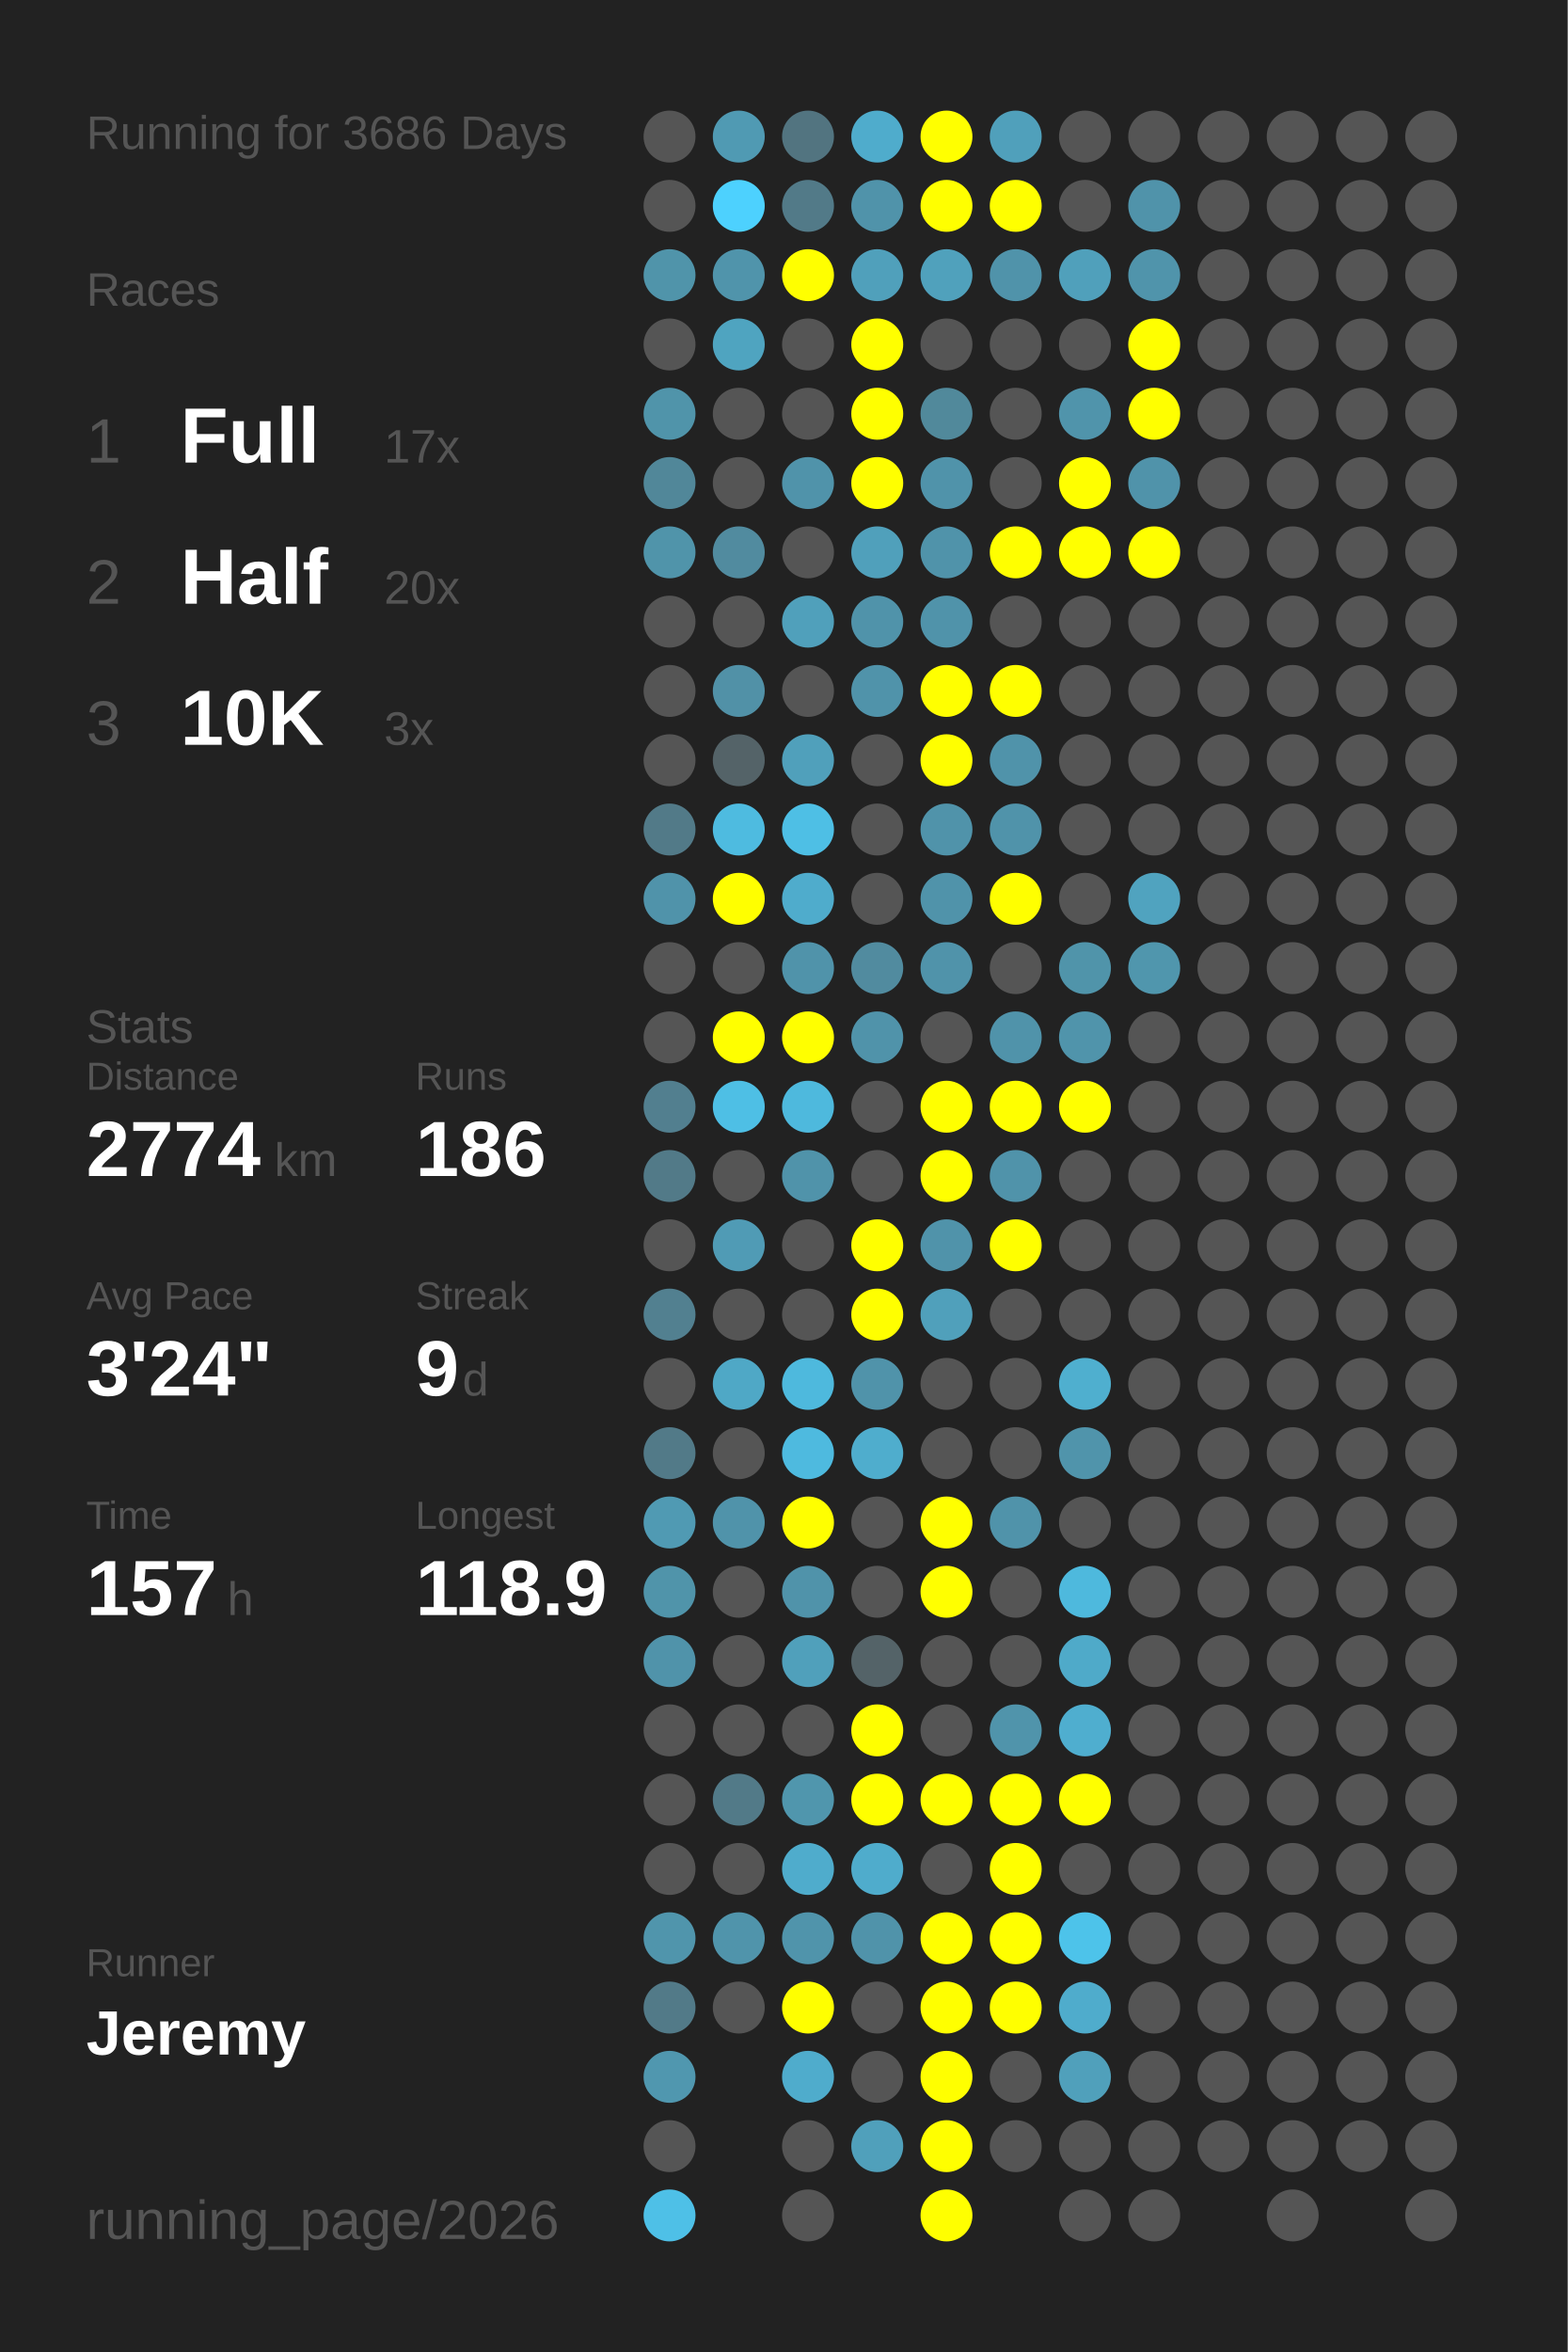
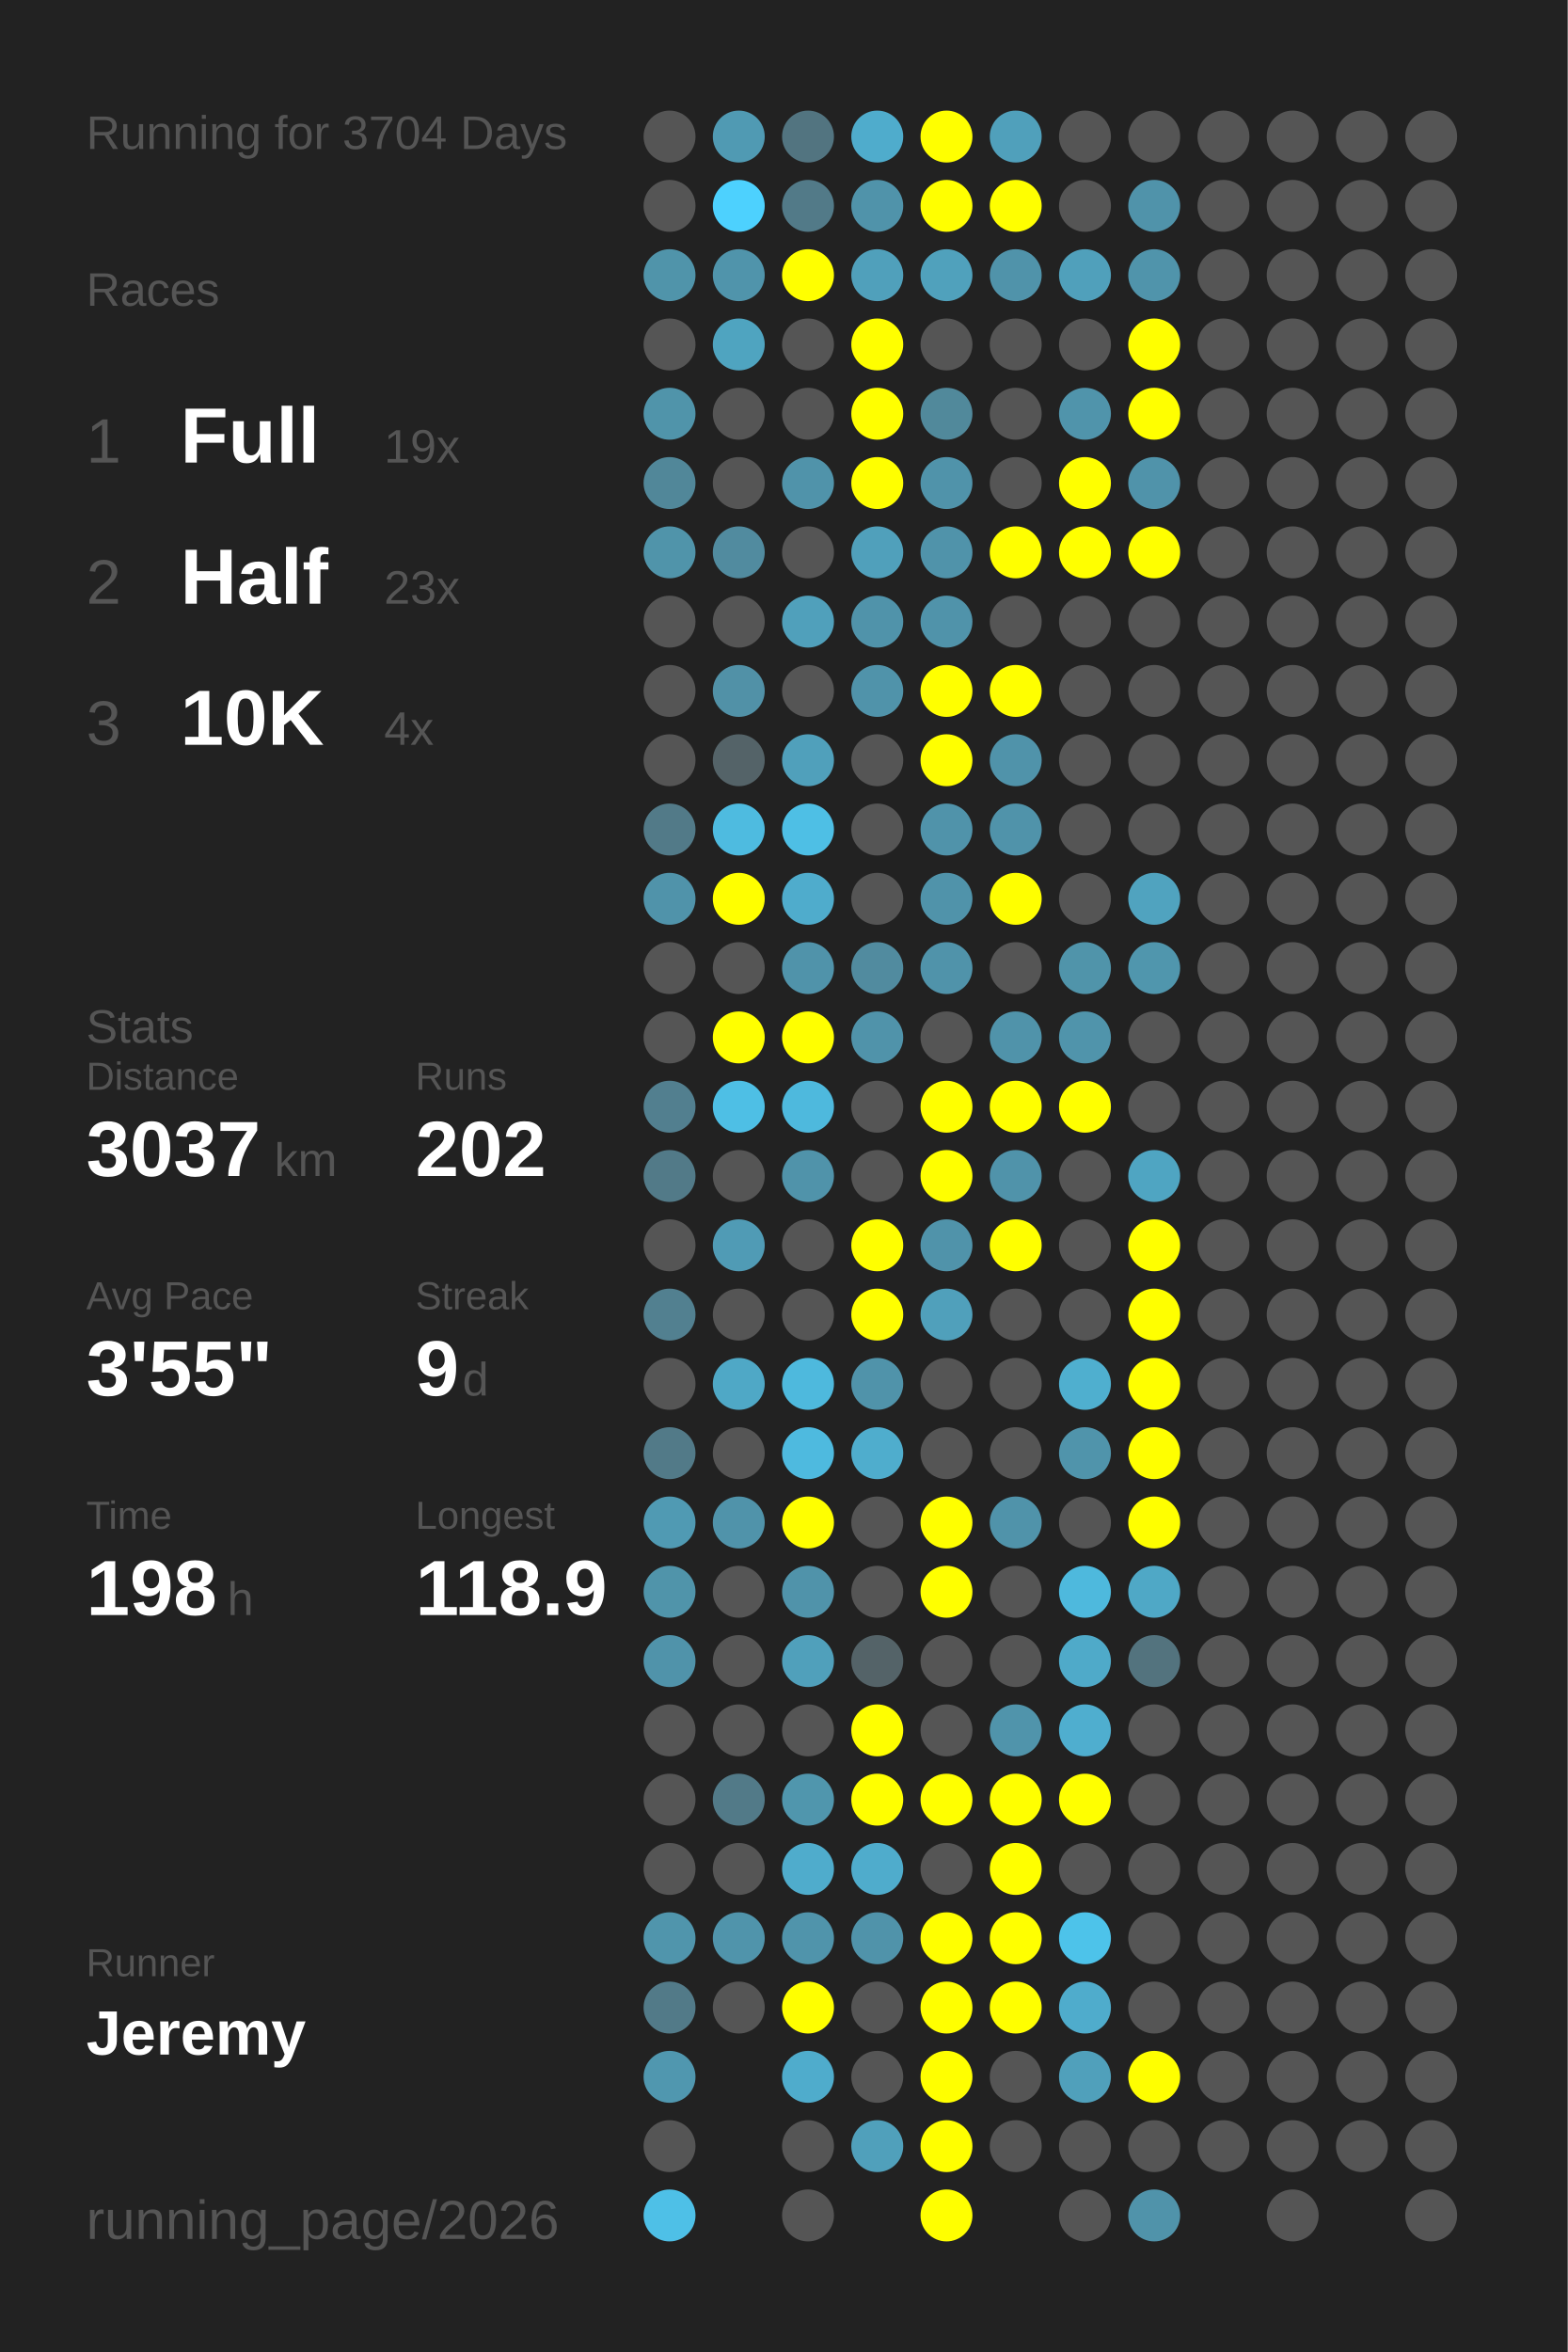
<svg xmlns="http://www.w3.org/2000/svg" baseProfile="full" height="300mm" version="1.1" viewBox="0,0,200,300" width="200mm">
  <defs />
  <rect fill="#222222" height="300" width="200" x="0" y="0" />
-   <text fill="#555555" style="font-size:6px; font-family:Arial;" x="11" y="19">Running for 3686 Days</text>
+   <text fill="#555555" style="font-size:6px; font-family:Arial;" x="11" y="19">Running for 3704 Days</text>
  <text fill="#555555" style="font-size:6px; font-family:Arial;" x="11" y="39">Races</text>
  <text fill="#555555" style="font-size:8px; font-family:Arial;" x="11" y="59">1</text>
  <text fill="#FFFFFF" style="font-size:10px; font-family:Arial; font-weight:bold;" x="23" y="59">Full</text>
-   <text fill="#555555" style="font-size:6px; font-family:Arial;" x="49" y="59">17x</text>
+   <text fill="#555555" style="font-size:6px; font-family:Arial;" x="49" y="59">19x</text>
  <text fill="#555555" style="font-size:8px; font-family:Arial;" x="11" y="77">2</text>
  <text fill="#FFFFFF" style="font-size:10px; font-family:Arial; font-weight:bold;" x="23" y="77">Half</text>
-   <text fill="#555555" style="font-size:6px; font-family:Arial;" x="49" y="77">20x</text>
+   <text fill="#555555" style="font-size:6px; font-family:Arial;" x="49" y="77">23x</text>
  <text fill="#555555" style="font-size:8px; font-family:Arial;" x="11" y="95">3</text>
  <text fill="#FFFFFF" style="font-size:10px; font-family:Arial; font-weight:bold;" x="23" y="95">10K</text>
-   <text fill="#555555" style="font-size:6px; font-family:Arial;" x="49" y="95">3x</text>
+   <text fill="#555555" style="font-size:6px; font-family:Arial;" x="49" y="95">4x</text>
  <text fill="#555555" style="font-size:6px; font-family:Arial;" x="11" y="133">Stats</text>
  <text fill="#555555" style="font-size:5px; font-family:Arial;" x="11" y="139">Distance</text>
-   <text fill="#FFFFFF" style="font-size:10px; font-family:Arial; font-weight:bold;" x="11" y="150">2774</text>
+   <text fill="#FFFFFF" style="font-size:10px; font-family:Arial; font-weight:bold;" x="11" y="150">3037</text>
  <text fill="#555555" style="font-size:6px; font-family:Arial;" x="35" y="150">km</text>
  <text fill="#555555" style="font-size:5px; font-family:Arial;" x="53" y="139">Runs</text>
-   <text fill="#FFFFFF" style="font-size:10px; font-family:Arial; font-weight:bold;" x="53" y="150">186</text>
+   <text fill="#FFFFFF" style="font-size:10px; font-family:Arial; font-weight:bold;" x="53" y="150">202</text>
  <text fill="#555555" style="font-size:5px; font-family:Arial;" x="11" y="167">Avg Pace</text>
-   <text fill="#FFFFFF" style="font-size:10px; font-family:Arial; font-weight:bold;" x="11" y="178">3'24"</text>
+   <text fill="#FFFFFF" style="font-size:10px; font-family:Arial; font-weight:bold;" x="11" y="178">3'55"</text>
  <text fill="#555555" style="font-size:5px; font-family:Arial;" x="53" y="167">Streak</text>
  <text fill="#FFFFFF" style="font-size:10px; font-family:Arial; font-weight:bold;" x="53" y="178">9</text>
  <text fill="#555555" style="font-size:6px; font-family:Arial;" x="59" y="178">d</text>
  <text fill="#555555" style="font-size:5px; font-family:Arial;" x="11" y="195">Time</text>
-   <text fill="#FFFFFF" style="font-size:10px; font-family:Arial; font-weight:bold;" x="11" y="206">157</text>
+   <text fill="#FFFFFF" style="font-size:10px; font-family:Arial; font-weight:bold;" x="11" y="206">198</text>
  <text fill="#555555" style="font-size:6px; font-family:Arial;" x="29" y="206">h</text>
  <text fill="#555555" style="font-size:5px; font-family:Arial;" x="53" y="195">Longest</text>
  <text fill="#FFFFFF" style="font-size:10px; font-family:Arial; font-weight:bold;" x="53" y="206">118.9</text>
  <text fill="#555555" style="font-size:5px; font-family:Arial;" x="11" y="252.065">Runner</text>
  <text fill="#FFFFFF" style="font-size:8px; font-family:Arial; font-weight:bold;" x="11" y="262.065">Jeremy</text>
  <text fill="#555555" style="font-size:7px; font-family:Arial;" x="11" y="285.581">running_page/2026</text>
  <circle cx="85.417" cy="17.419" fill="#555555" r="3.312" />
  <circle cx="85.417" cy="26.258" fill="#555555" r="3.312" />
  <circle cx="85.417" cy="35.097" fill="#5094aa" r="3.312" />
  <circle cx="85.417" cy="43.935" fill="#555555" r="3.312" />
  <circle cx="85.417" cy="52.774" fill="#5094aa" r="3.312" />
  <circle cx="85.417" cy="61.613" fill="#518799" r="3.312" />
  <circle cx="85.417" cy="70.452" fill="#5094aa" r="3.312" />
  <circle cx="85.417" cy="79.29" fill="#555555" r="3.312" />
  <circle cx="85.417" cy="88.129" fill="#555555" r="3.312" />
  <circle cx="85.417" cy="96.968" fill="#555555" r="3.312" />
  <circle cx="85.417" cy="105.806" fill="#527a88" r="3.312" />
  <circle cx="85.417" cy="114.645" fill="#5093aa" r="3.312" />
  <circle cx="85.417" cy="123.484" fill="#555555" r="3.312" />
  <circle cx="85.417" cy="132.323" fill="#555555" r="3.312" />
  <circle cx="85.417" cy="141.161" fill="#527f8f" r="3.312" />
  <circle cx="85.417" cy="150" fill="#527a88" r="3.312" />
  <circle cx="85.417" cy="158.839" fill="#555555" r="3.312" />
  <circle cx="85.417" cy="167.677" fill="#528090" r="3.312" />
  <circle cx="85.417" cy="176.516" fill="#555555" r="3.312" />
  <circle cx="85.417" cy="185.355" fill="#527a88" r="3.312" />
  <circle cx="85.417" cy="194.194" fill="#509ab3" r="3.312" />
  <circle cx="85.417" cy="203.032" fill="#5094aa" r="3.312" />
  <circle cx="85.417" cy="211.871" fill="#5093aa" r="3.312" />
  <circle cx="85.417" cy="220.71" fill="#555555" r="3.312" />
  <circle cx="85.417" cy="229.548" fill="#555555" r="3.312" />
  <circle cx="85.417" cy="238.387" fill="#555555" r="3.312" />
  <circle cx="85.417" cy="247.226" fill="#5095ac" r="3.312" />
  <circle cx="85.417" cy="256.065" fill="#527a88" r="3.312" />
  <circle cx="85.417" cy="264.903" fill="#5097af" r="3.312" />
  <circle cx="85.417" cy="273.742" fill="#555555" r="3.312" />
  <circle cx="85.417" cy="282.581" fill="#4ec0e7" r="3.312" />
  <circle cx="94.25" cy="17.419" fill="#509ab3" r="3.312" />
  <circle cx="94.25" cy="26.258" fill="#4dd1fe" r="3.312" />
  <circle cx="94.25" cy="35.097" fill="#5094ab" r="3.312" />
  <circle cx="94.25" cy="43.935" fill="#4fa4c0" r="3.312" />
  <circle cx="94.25" cy="52.774" fill="#555555" r="3.312" />
  <circle cx="94.25" cy="61.613" fill="#555555" r="3.312" />
  <circle cx="94.25" cy="70.452" fill="#518b9f" r="3.312" />
  <circle cx="94.25" cy="79.29" fill="#555555" r="3.312" />
  <circle cx="94.25" cy="88.129" fill="#5191a7" r="3.312" />
  <circle cx="94.25" cy="96.968" fill="#546368" r="3.312" />
  <circle cx="94.25" cy="105.806" fill="#4ebbe0" r="3.312" />
  <circle cx="94.25" cy="114.645" fill="#FFFF00" r="3.312" />
  <circle cx="94.25" cy="123.484" fill="#555555" r="3.312" />
  <circle cx="94.25" cy="132.323" fill="#FFFF00" r="3.312" />
  <circle cx="94.25" cy="141.161" fill="#4ebfe5" r="3.312" />
  <circle cx="94.25" cy="150" fill="#555555" r="3.312" />
  <circle cx="94.25" cy="158.839" fill="#509bb5" r="3.312" />
  <circle cx="94.25" cy="167.677" fill="#555555" r="3.312" />
  <circle cx="94.25" cy="176.516" fill="#4fa8c6" r="3.312" />
  <circle cx="94.25" cy="185.355" fill="#555555" r="3.312" />
  <circle cx="94.25" cy="194.194" fill="#5093aa" r="3.312" />
  <circle cx="94.25" cy="203.032" fill="#555555" r="3.312" />
  <circle cx="94.25" cy="211.871" fill="#555555" r="3.312" />
  <circle cx="94.25" cy="220.71" fill="#555555" r="3.312" />
  <circle cx="94.25" cy="229.548" fill="#527a88" r="3.312" />
  <circle cx="94.25" cy="238.387" fill="#555555" r="3.312" />
  <circle cx="94.25" cy="247.226" fill="#5094ab" r="3.312" />
  <circle cx="94.25" cy="256.065" fill="#555555" r="3.312" />
  <circle cx="103.083" cy="17.419" fill="#527480" r="3.312" />
  <circle cx="103.083" cy="26.258" fill="#527a88" r="3.312" />
  <circle cx="103.083" cy="35.097" fill="#FFFF00" r="3.312" />
  <circle cx="103.083" cy="43.935" fill="#555555" r="3.312" />
  <circle cx="103.083" cy="52.774" fill="#555555" r="3.312" />
  <circle cx="103.083" cy="61.613" fill="#5093aa" r="3.312" />
  <circle cx="103.083" cy="70.452" fill="#555555" r="3.312" />
  <circle cx="103.083" cy="79.29" fill="#50a0bb" r="3.312" />
  <circle cx="103.083" cy="88.129" fill="#555555" r="3.312" />
  <circle cx="103.083" cy="96.968" fill="#50a0bb" r="3.312" />
  <circle cx="103.083" cy="105.806" fill="#4ebfe5" r="3.312" />
  <circle cx="103.083" cy="114.645" fill="#4faccc" r="3.312" />
  <circle cx="103.083" cy="123.484" fill="#5093aa" r="3.312" />
  <circle cx="103.083" cy="132.323" fill="#FFFF00" r="3.312" />
  <circle cx="103.083" cy="141.161" fill="#4eb9dd" r="3.312" />
  <circle cx="103.083" cy="150" fill="#5093aa" r="3.312" />
  <circle cx="103.083" cy="158.839" fill="#555555" r="3.312" />
  <circle cx="103.083" cy="167.677" fill="#555555" r="3.312" />
  <circle cx="103.083" cy="176.516" fill="#4eb9dd" r="3.312" />
  <circle cx="103.083" cy="185.355" fill="#4ebadf" r="3.312" />
  <circle cx="103.083" cy="194.194" fill="#FFFF00" r="3.312" />
  <circle cx="103.083" cy="203.032" fill="#5093aa" r="3.312" />
  <circle cx="103.083" cy="211.871" fill="#50a0bb" r="3.312" />
  <circle cx="103.083" cy="220.71" fill="#555555" r="3.312" />
  <circle cx="103.083" cy="229.548" fill="#5096ad" r="3.312" />
  <circle cx="103.083" cy="238.387" fill="#4faccc" r="3.312" />
  <circle cx="103.083" cy="247.226" fill="#5094ab" r="3.312" />
  <circle cx="103.083" cy="256.065" fill="#FFFF00" r="3.312" />
  <circle cx="103.083" cy="264.903" fill="#4faccc" r="3.312" />
  <circle cx="103.083" cy="273.742" fill="#555555" r="3.312" />
  <circle cx="103.083" cy="282.581" fill="#555555" r="3.312" />
  <circle cx="111.917" cy="17.419" fill="#4faccc" r="3.312" />
  <circle cx="111.917" cy="26.258" fill="#5093aa" r="3.312" />
  <circle cx="111.917" cy="35.097" fill="#50a0bb" r="3.312" />
  <circle cx="111.917" cy="43.935" fill="#FFFF00" r="3.312" />
  <circle cx="111.917" cy="52.774" fill="#FFFF00" r="3.312" />
  <circle cx="111.917" cy="61.613" fill="#FFFF00" r="3.312" />
  <circle cx="111.917" cy="70.452" fill="#50a0bb" r="3.312" />
  <circle cx="111.917" cy="79.29" fill="#5093aa" r="3.312" />
  <circle cx="111.917" cy="88.129" fill="#5093aa" r="3.312" />
  <circle cx="111.917" cy="96.968" fill="#555555" r="3.312" />
  <circle cx="111.917" cy="105.806" fill="#555555" r="3.312" />
  <circle cx="111.917" cy="114.645" fill="#555555" r="3.312" />
  <circle cx="111.917" cy="123.484" fill="#518b9f" r="3.312" />
  <circle cx="111.917" cy="132.323" fill="#5093aa" r="3.312" />
  <circle cx="111.917" cy="141.161" fill="#555555" r="3.312" />
  <circle cx="111.917" cy="150" fill="#555555" r="3.312" />
  <circle cx="111.917" cy="158.839" fill="#FFFF00" r="3.312" />
  <circle cx="111.917" cy="167.677" fill="#FFFF00" r="3.312" />
  <circle cx="111.917" cy="176.516" fill="#5093aa" r="3.312" />
  <circle cx="111.917" cy="185.355" fill="#4fadcd" r="3.312" />
  <circle cx="111.917" cy="194.194" fill="#555555" r="3.312" />
  <circle cx="111.917" cy="203.032" fill="#555555" r="3.312" />
  <circle cx="111.917" cy="211.871" fill="#546368" r="3.312" />
  <circle cx="111.917" cy="220.71" fill="#FFFF00" r="3.312" />
  <circle cx="111.917" cy="229.548" fill="#FFFF00" r="3.312" />
  <circle cx="111.917" cy="238.387" fill="#4faccc" r="3.312" />
  <circle cx="111.917" cy="247.226" fill="#5093aa" r="3.312" />
  <circle cx="111.917" cy="256.065" fill="#555555" r="3.312" />
  <circle cx="111.917" cy="264.903" fill="#555555" r="3.312" />
  <circle cx="111.917" cy="273.742" fill="#50a0bb" r="3.312" />
  <circle cx="120.75" cy="17.419" fill="#FFFF00" r="3.312" />
  <circle cx="120.75" cy="26.258" fill="#FFFF00" r="3.312" />
  <circle cx="120.75" cy="35.097" fill="#50a1bc" r="3.312" />
  <circle cx="120.75" cy="43.935" fill="#555555" r="3.312" />
  <circle cx="120.75" cy="52.774" fill="#51899b" r="3.312" />
  <circle cx="120.75" cy="61.613" fill="#5093aa" r="3.312" />
  <circle cx="120.75" cy="70.452" fill="#5093aa" r="3.312" />
  <circle cx="120.75" cy="79.29" fill="#5093aa" r="3.312" />
  <circle cx="120.75" cy="88.129" fill="#FFFF00" r="3.312" />
  <circle cx="120.75" cy="96.968" fill="#FFFF00" r="3.312" />
  <circle cx="120.75" cy="105.806" fill="#5093aa" r="3.312" />
  <circle cx="120.75" cy="114.645" fill="#5093aa" r="3.312" />
  <circle cx="120.75" cy="123.484" fill="#5093aa" r="3.312" />
  <circle cx="120.75" cy="132.323" fill="#555555" r="3.312" />
  <circle cx="120.75" cy="141.161" fill="#FFFF00" r="3.312" />
  <circle cx="120.75" cy="150" fill="#FFFF00" r="3.312" />
  <circle cx="120.75" cy="158.839" fill="#5093aa" r="3.312" />
  <circle cx="120.75" cy="167.677" fill="#50a0bb" r="3.312" />
  <circle cx="120.75" cy="176.516" fill="#555555" r="3.312" />
  <circle cx="120.75" cy="185.355" fill="#555555" r="3.312" />
  <circle cx="120.75" cy="194.194" fill="#FFFF00" r="3.312" />
  <circle cx="120.75" cy="203.032" fill="#FFFF00" r="3.312" />
  <circle cx="120.75" cy="211.871" fill="#555555" r="3.312" />
  <circle cx="120.75" cy="220.71" fill="#555555" r="3.312" />
  <circle cx="120.75" cy="229.548" fill="#FFFF00" r="3.312" />
  <circle cx="120.75" cy="238.387" fill="#555555" r="3.312" />
  <circle cx="120.75" cy="247.226" fill="#FFFF00" r="3.312" />
  <circle cx="120.75" cy="256.065" fill="#FFFF00" r="3.312" />
  <circle cx="120.75" cy="264.903" fill="#FFFF00" r="3.312" />
  <circle cx="120.75" cy="273.742" fill="#FFFF00" r="3.312" />
  <circle cx="120.75" cy="282.581" fill="#FFFF00" r="3.312" />
  <circle cx="129.583" cy="17.419" fill="#50a0bb" r="3.312" />
  <circle cx="129.583" cy="26.258" fill="#FFFF00" r="3.312" />
  <circle cx="129.583" cy="35.097" fill="#5093aa" r="3.312" />
  <circle cx="129.583" cy="43.935" fill="#555555" r="3.312" />
  <circle cx="129.583" cy="52.774" fill="#555555" r="3.312" />
  <circle cx="129.583" cy="61.613" fill="#555555" r="3.312" />
  <circle cx="129.583" cy="70.452" fill="#FFFF00" r="3.312" />
  <circle cx="129.583" cy="79.29" fill="#555555" r="3.312" />
  <circle cx="129.583" cy="88.129" fill="#FFFF00" r="3.312" />
  <circle cx="129.583" cy="96.968" fill="#5093aa" r="3.312" />
  <circle cx="129.583" cy="105.806" fill="#5093aa" r="3.312" />
  <circle cx="129.583" cy="114.645" fill="#FFFF00" r="3.312" />
  <circle cx="129.583" cy="123.484" fill="#555555" r="3.312" />
  <circle cx="129.583" cy="132.323" fill="#5093aa" r="3.312" />
  <circle cx="129.583" cy="141.161" fill="#FFFF00" r="3.312" />
  <circle cx="129.583" cy="150" fill="#5093aa" r="3.312" />
  <circle cx="129.583" cy="158.839" fill="#FFFF00" r="3.312" />
  <circle cx="129.583" cy="167.677" fill="#555555" r="3.312" />
  <circle cx="129.583" cy="176.516" fill="#555555" r="3.312" />
  <circle cx="129.583" cy="185.355" fill="#555555" r="3.312" />
  <circle cx="129.583" cy="194.194" fill="#5093aa" r="3.312" />
  <circle cx="129.583" cy="203.032" fill="#555555" r="3.312" />
  <circle cx="129.583" cy="211.871" fill="#555555" r="3.312" />
  <circle cx="129.583" cy="220.71" fill="#5094ab" r="3.312" />
  <circle cx="129.583" cy="229.548" fill="#FFFF00" r="3.312" />
  <circle cx="129.583" cy="238.387" fill="#FFFF00" r="3.312" />
  <circle cx="129.583" cy="247.226" fill="#FFFF00" r="3.312" />
  <circle cx="129.583" cy="256.065" fill="#FFFF00" r="3.312" />
  <circle cx="129.583" cy="264.903" fill="#555555" r="3.312" />
  <circle cx="129.583" cy="273.742" fill="#555555" r="3.312" />
  <circle cx="138.417" cy="17.419" fill="#555555" r="3.312" />
  <circle cx="138.417" cy="26.258" fill="#555555" r="3.312" />
  <circle cx="138.417" cy="35.097" fill="#50a0bb" r="3.312" />
  <circle cx="138.417" cy="43.935" fill="#555555" r="3.312" />
  <circle cx="138.417" cy="52.774" fill="#5094ab" r="3.312" />
  <circle cx="138.417" cy="61.613" fill="#FFFF00" r="3.312" />
  <circle cx="138.417" cy="70.452" fill="#FFFF00" r="3.312" />
  <circle cx="138.417" cy="79.29" fill="#555555" r="3.312" />
  <circle cx="138.417" cy="88.129" fill="#555555" r="3.312" />
  <circle cx="138.417" cy="96.968" fill="#555555" r="3.312" />
  <circle cx="138.417" cy="105.806" fill="#555555" r="3.312" />
  <circle cx="138.417" cy="114.645" fill="#555555" r="3.312" />
  <circle cx="138.417" cy="123.484" fill="#5094aa" r="3.312" />
  <circle cx="138.417" cy="132.323" fill="#5094ab" r="3.312" />
  <circle cx="138.417" cy="141.161" fill="#FFFF00" r="3.312" />
  <circle cx="138.417" cy="150" fill="#555555" r="3.312" />
  <circle cx="138.417" cy="158.839" fill="#555555" r="3.312" />
  <circle cx="138.417" cy="167.677" fill="#555555" r="3.312" />
  <circle cx="138.417" cy="176.516" fill="#4fafcf" r="3.312" />
  <circle cx="138.417" cy="185.355" fill="#5094ab" r="3.312" />
  <circle cx="138.417" cy="194.194" fill="#555555" r="3.312" />
  <circle cx="138.417" cy="203.032" fill="#4eb9dd" r="3.312" />
  <circle cx="138.417" cy="211.871" fill="#4faac9" r="3.312" />
  <circle cx="138.417" cy="220.71" fill="#4faecf" r="3.312" />
  <circle cx="138.417" cy="229.548" fill="#FFFF00" r="3.312" />
  <circle cx="138.417" cy="238.387" fill="#555555" r="3.312" />
  <circle cx="138.417" cy="247.226" fill="#4dc3ea" r="3.312" />
  <circle cx="138.417" cy="256.065" fill="#4faccc" r="3.312" />
  <circle cx="138.417" cy="264.903" fill="#50a0bb" r="3.312" />
  <circle cx="138.417" cy="273.742" fill="#555555" r="3.312" />
  <circle cx="138.417" cy="282.581" fill="#555555" r="3.312" />
  <circle cx="147.25" cy="17.419" fill="#555555" r="3.312" />
  <circle cx="147.25" cy="26.258" fill="#5093aa" r="3.312" />
  <circle cx="147.25" cy="35.097" fill="#5094ab" r="3.312" />
  <circle cx="147.25" cy="43.935" fill="#FFFF00" r="3.312" />
  <circle cx="147.25" cy="52.774" fill="#FFFF00" r="3.312" />
  <circle cx="147.25" cy="61.613" fill="#5093aa" r="3.312" />
  <circle cx="147.25" cy="70.452" fill="#FFFF00" r="3.312" />
  <circle cx="147.25" cy="79.29" fill="#555555" r="3.312" />
  <circle cx="147.25" cy="88.129" fill="#555555" r="3.312" />
  <circle cx="147.25" cy="96.968" fill="#555555" r="3.312" />
  <circle cx="147.25" cy="105.806" fill="#555555" r="3.312" />
  <circle cx="147.25" cy="114.645" fill="#50a3bf" r="3.312" />
  <circle cx="147.25" cy="123.484" fill="#5096ad" r="3.312" />
  <circle cx="147.25" cy="132.323" fill="#555555" r="3.312" />
  <circle cx="147.25" cy="141.161" fill="#555555" r="3.312" />
-   <circle cx="147.25" cy="150" fill="#555555" r="3.312" />
-   <circle cx="147.25" cy="158.839" fill="#555555" r="3.312" />
-   <circle cx="147.25" cy="167.677" fill="#555555" r="3.312" />
-   <circle cx="147.25" cy="176.516" fill="#555555" r="3.312" />
-   <circle cx="147.25" cy="185.355" fill="#555555" r="3.312" />
-   <circle cx="147.25" cy="194.194" fill="#555555" r="3.312" />
-   <circle cx="147.25" cy="203.032" fill="#555555" r="3.312" />
-   <circle cx="147.25" cy="211.871" fill="#555555" r="3.312" />
+   <circle cx="147.25" cy="150" fill="#4fa5c2" r="3.312" />
+   <circle cx="147.25" cy="158.839" fill="#FFFF00" r="3.312" />
+   <circle cx="147.25" cy="167.677" fill="#FFFF00" r="3.312" />
+   <circle cx="147.25" cy="176.516" fill="#FFFF00" r="3.312" />
+   <circle cx="147.25" cy="185.355" fill="#FFFF00" r="3.312" />
+   <circle cx="147.25" cy="194.194" fill="#FFFF00" r="3.312" />
+   <circle cx="147.25" cy="203.032" fill="#4fa8c6" r="3.312" />
+   <circle cx="147.25" cy="211.871" fill="#53737e" r="3.312" />
  <circle cx="147.25" cy="220.71" fill="#555555" r="3.312" />
  <circle cx="147.25" cy="229.548" fill="#555555" r="3.312" />
  <circle cx="147.25" cy="238.387" fill="#555555" r="3.312" />
  <circle cx="147.25" cy="247.226" fill="#555555" r="3.312" />
  <circle cx="147.25" cy="256.065" fill="#555555" r="3.312" />
-   <circle cx="147.25" cy="264.903" fill="#555555" r="3.312" />
+   <circle cx="147.25" cy="264.903" fill="#FFFF00" r="3.312" />
  <circle cx="147.25" cy="273.742" fill="#555555" r="3.312" />
-   <circle cx="147.25" cy="282.581" fill="#555555" r="3.312" />
+   <circle cx="147.25" cy="282.581" fill="#5093aa" r="3.312" />
  <circle cx="156.083" cy="17.419" fill="#555555" r="3.312" />
  <circle cx="156.083" cy="26.258" fill="#555555" r="3.312" />
  <circle cx="156.083" cy="35.097" fill="#555555" r="3.312" />
  <circle cx="156.083" cy="43.935" fill="#555555" r="3.312" />
  <circle cx="156.083" cy="52.774" fill="#555555" r="3.312" />
  <circle cx="156.083" cy="61.613" fill="#555555" r="3.312" />
  <circle cx="156.083" cy="70.452" fill="#555555" r="3.312" />
  <circle cx="156.083" cy="79.29" fill="#555555" r="3.312" />
  <circle cx="156.083" cy="88.129" fill="#555555" r="3.312" />
  <circle cx="156.083" cy="96.968" fill="#555555" r="3.312" />
  <circle cx="156.083" cy="105.806" fill="#555555" r="3.312" />
  <circle cx="156.083" cy="114.645" fill="#555555" r="3.312" />
  <circle cx="156.083" cy="123.484" fill="#555555" r="3.312" />
  <circle cx="156.083" cy="132.323" fill="#555555" r="3.312" />
  <circle cx="156.083" cy="141.161" fill="#555555" r="3.312" />
  <circle cx="156.083" cy="150" fill="#555555" r="3.312" />
  <circle cx="156.083" cy="158.839" fill="#555555" r="3.312" />
  <circle cx="156.083" cy="167.677" fill="#555555" r="3.312" />
  <circle cx="156.083" cy="176.516" fill="#555555" r="3.312" />
  <circle cx="156.083" cy="185.355" fill="#555555" r="3.312" />
  <circle cx="156.083" cy="194.194" fill="#555555" r="3.312" />
  <circle cx="156.083" cy="203.032" fill="#555555" r="3.312" />
  <circle cx="156.083" cy="211.871" fill="#555555" r="3.312" />
  <circle cx="156.083" cy="220.71" fill="#555555" r="3.312" />
  <circle cx="156.083" cy="229.548" fill="#555555" r="3.312" />
  <circle cx="156.083" cy="238.387" fill="#555555" r="3.312" />
  <circle cx="156.083" cy="247.226" fill="#555555" r="3.312" />
  <circle cx="156.083" cy="256.065" fill="#555555" r="3.312" />
  <circle cx="156.083" cy="264.903" fill="#555555" r="3.312" />
  <circle cx="156.083" cy="273.742" fill="#555555" r="3.312" />
  <circle cx="164.917" cy="17.419" fill="#555555" r="3.312" />
  <circle cx="164.917" cy="26.258" fill="#555555" r="3.312" />
  <circle cx="164.917" cy="35.097" fill="#555555" r="3.312" />
  <circle cx="164.917" cy="43.935" fill="#555555" r="3.312" />
  <circle cx="164.917" cy="52.774" fill="#555555" r="3.312" />
  <circle cx="164.917" cy="61.613" fill="#555555" r="3.312" />
  <circle cx="164.917" cy="70.452" fill="#555555" r="3.312" />
  <circle cx="164.917" cy="79.29" fill="#555555" r="3.312" />
  <circle cx="164.917" cy="88.129" fill="#555555" r="3.312" />
  <circle cx="164.917" cy="96.968" fill="#555555" r="3.312" />
  <circle cx="164.917" cy="105.806" fill="#555555" r="3.312" />
  <circle cx="164.917" cy="114.645" fill="#555555" r="3.312" />
  <circle cx="164.917" cy="123.484" fill="#555555" r="3.312" />
  <circle cx="164.917" cy="132.323" fill="#555555" r="3.312" />
  <circle cx="164.917" cy="141.161" fill="#555555" r="3.312" />
  <circle cx="164.917" cy="150" fill="#555555" r="3.312" />
  <circle cx="164.917" cy="158.839" fill="#555555" r="3.312" />
  <circle cx="164.917" cy="167.677" fill="#555555" r="3.312" />
  <circle cx="164.917" cy="176.516" fill="#555555" r="3.312" />
  <circle cx="164.917" cy="185.355" fill="#555555" r="3.312" />
  <circle cx="164.917" cy="194.194" fill="#555555" r="3.312" />
  <circle cx="164.917" cy="203.032" fill="#555555" r="3.312" />
  <circle cx="164.917" cy="211.871" fill="#555555" r="3.312" />
  <circle cx="164.917" cy="220.71" fill="#555555" r="3.312" />
  <circle cx="164.917" cy="229.548" fill="#555555" r="3.312" />
  <circle cx="164.917" cy="238.387" fill="#555555" r="3.312" />
  <circle cx="164.917" cy="247.226" fill="#555555" r="3.312" />
  <circle cx="164.917" cy="256.065" fill="#555555" r="3.312" />
  <circle cx="164.917" cy="264.903" fill="#555555" r="3.312" />
  <circle cx="164.917" cy="273.742" fill="#555555" r="3.312" />
  <circle cx="164.917" cy="282.581" fill="#555555" r="3.312" />
  <circle cx="173.75" cy="17.419" fill="#555555" r="3.312" />
  <circle cx="173.75" cy="26.258" fill="#555555" r="3.312" />
  <circle cx="173.75" cy="35.097" fill="#555555" r="3.312" />
  <circle cx="173.75" cy="43.935" fill="#555555" r="3.312" />
  <circle cx="173.75" cy="52.774" fill="#555555" r="3.312" />
  <circle cx="173.75" cy="61.613" fill="#555555" r="3.312" />
  <circle cx="173.75" cy="70.452" fill="#555555" r="3.312" />
  <circle cx="173.75" cy="79.29" fill="#555555" r="3.312" />
  <circle cx="173.75" cy="88.129" fill="#555555" r="3.312" />
  <circle cx="173.75" cy="96.968" fill="#555555" r="3.312" />
  <circle cx="173.75" cy="105.806" fill="#555555" r="3.312" />
  <circle cx="173.75" cy="114.645" fill="#555555" r="3.312" />
  <circle cx="173.75" cy="123.484" fill="#555555" r="3.312" />
  <circle cx="173.75" cy="132.323" fill="#555555" r="3.312" />
  <circle cx="173.75" cy="141.161" fill="#555555" r="3.312" />
  <circle cx="173.75" cy="150" fill="#555555" r="3.312" />
  <circle cx="173.75" cy="158.839" fill="#555555" r="3.312" />
  <circle cx="173.75" cy="167.677" fill="#555555" r="3.312" />
  <circle cx="173.75" cy="176.516" fill="#555555" r="3.312" />
  <circle cx="173.75" cy="185.355" fill="#555555" r="3.312" />
  <circle cx="173.75" cy="194.194" fill="#555555" r="3.312" />
  <circle cx="173.75" cy="203.032" fill="#555555" r="3.312" />
  <circle cx="173.75" cy="211.871" fill="#555555" r="3.312" />
  <circle cx="173.75" cy="220.71" fill="#555555" r="3.312" />
  <circle cx="173.75" cy="229.548" fill="#555555" r="3.312" />
  <circle cx="173.75" cy="238.387" fill="#555555" r="3.312" />
  <circle cx="173.75" cy="247.226" fill="#555555" r="3.312" />
  <circle cx="173.75" cy="256.065" fill="#555555" r="3.312" />
  <circle cx="173.75" cy="264.903" fill="#555555" r="3.312" />
  <circle cx="173.75" cy="273.742" fill="#555555" r="3.312" />
  <circle cx="182.583" cy="17.419" fill="#555555" r="3.312" />
  <circle cx="182.583" cy="26.258" fill="#555555" r="3.312" />
  <circle cx="182.583" cy="35.097" fill="#555555" r="3.312" />
  <circle cx="182.583" cy="43.935" fill="#555555" r="3.312" />
  <circle cx="182.583" cy="52.774" fill="#555555" r="3.312" />
  <circle cx="182.583" cy="61.613" fill="#555555" r="3.312" />
  <circle cx="182.583" cy="70.452" fill="#555555" r="3.312" />
  <circle cx="182.583" cy="79.29" fill="#555555" r="3.312" />
  <circle cx="182.583" cy="88.129" fill="#555555" r="3.312" />
  <circle cx="182.583" cy="96.968" fill="#555555" r="3.312" />
  <circle cx="182.583" cy="105.806" fill="#555555" r="3.312" />
  <circle cx="182.583" cy="114.645" fill="#555555" r="3.312" />
  <circle cx="182.583" cy="123.484" fill="#555555" r="3.312" />
  <circle cx="182.583" cy="132.323" fill="#555555" r="3.312" />
  <circle cx="182.583" cy="141.161" fill="#555555" r="3.312" />
  <circle cx="182.583" cy="150" fill="#555555" r="3.312" />
  <circle cx="182.583" cy="158.839" fill="#555555" r="3.312" />
  <circle cx="182.583" cy="167.677" fill="#555555" r="3.312" />
  <circle cx="182.583" cy="176.516" fill="#555555" r="3.312" />
  <circle cx="182.583" cy="185.355" fill="#555555" r="3.312" />
  <circle cx="182.583" cy="194.194" fill="#555555" r="3.312" />
  <circle cx="182.583" cy="203.032" fill="#555555" r="3.312" />
  <circle cx="182.583" cy="211.871" fill="#555555" r="3.312" />
  <circle cx="182.583" cy="220.71" fill="#555555" r="3.312" />
  <circle cx="182.583" cy="229.548" fill="#555555" r="3.312" />
  <circle cx="182.583" cy="238.387" fill="#555555" r="3.312" />
  <circle cx="182.583" cy="247.226" fill="#555555" r="3.312" />
  <circle cx="182.583" cy="256.065" fill="#555555" r="3.312" />
  <circle cx="182.583" cy="264.903" fill="#555555" r="3.312" />
  <circle cx="182.583" cy="273.742" fill="#555555" r="3.312" />
  <circle cx="182.583" cy="282.581" fill="#555555" r="3.312" />
</svg>
